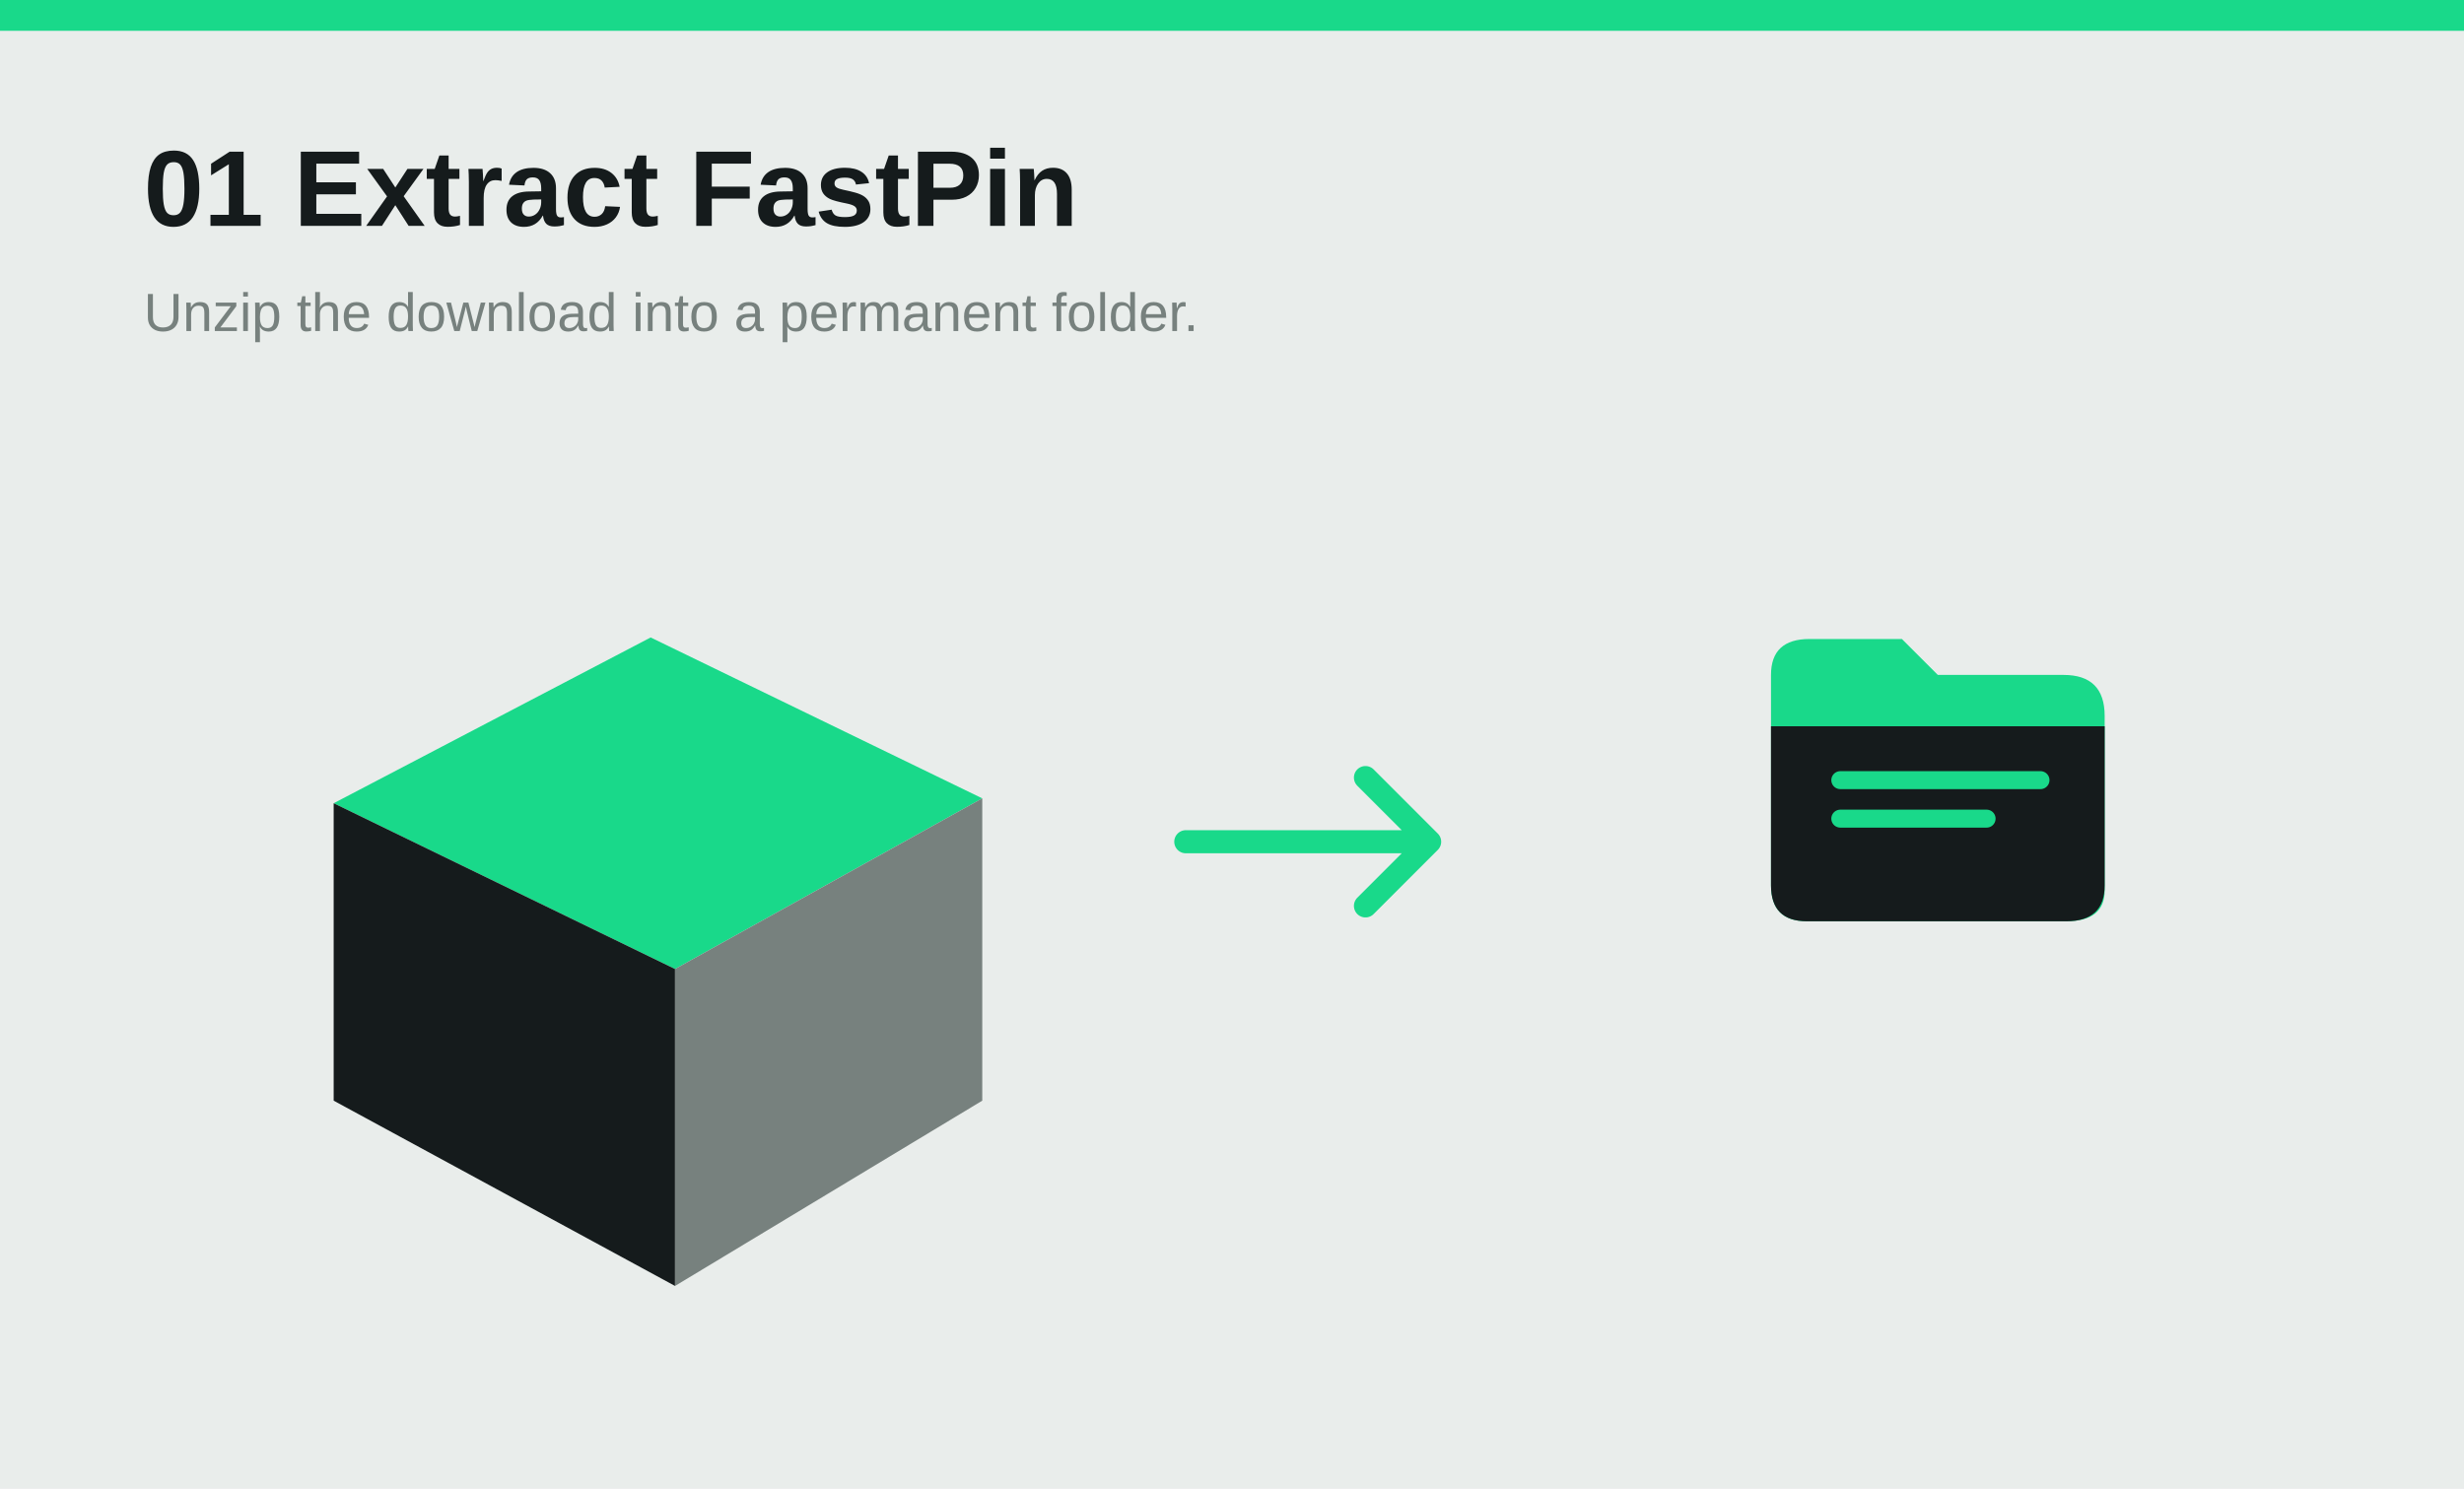
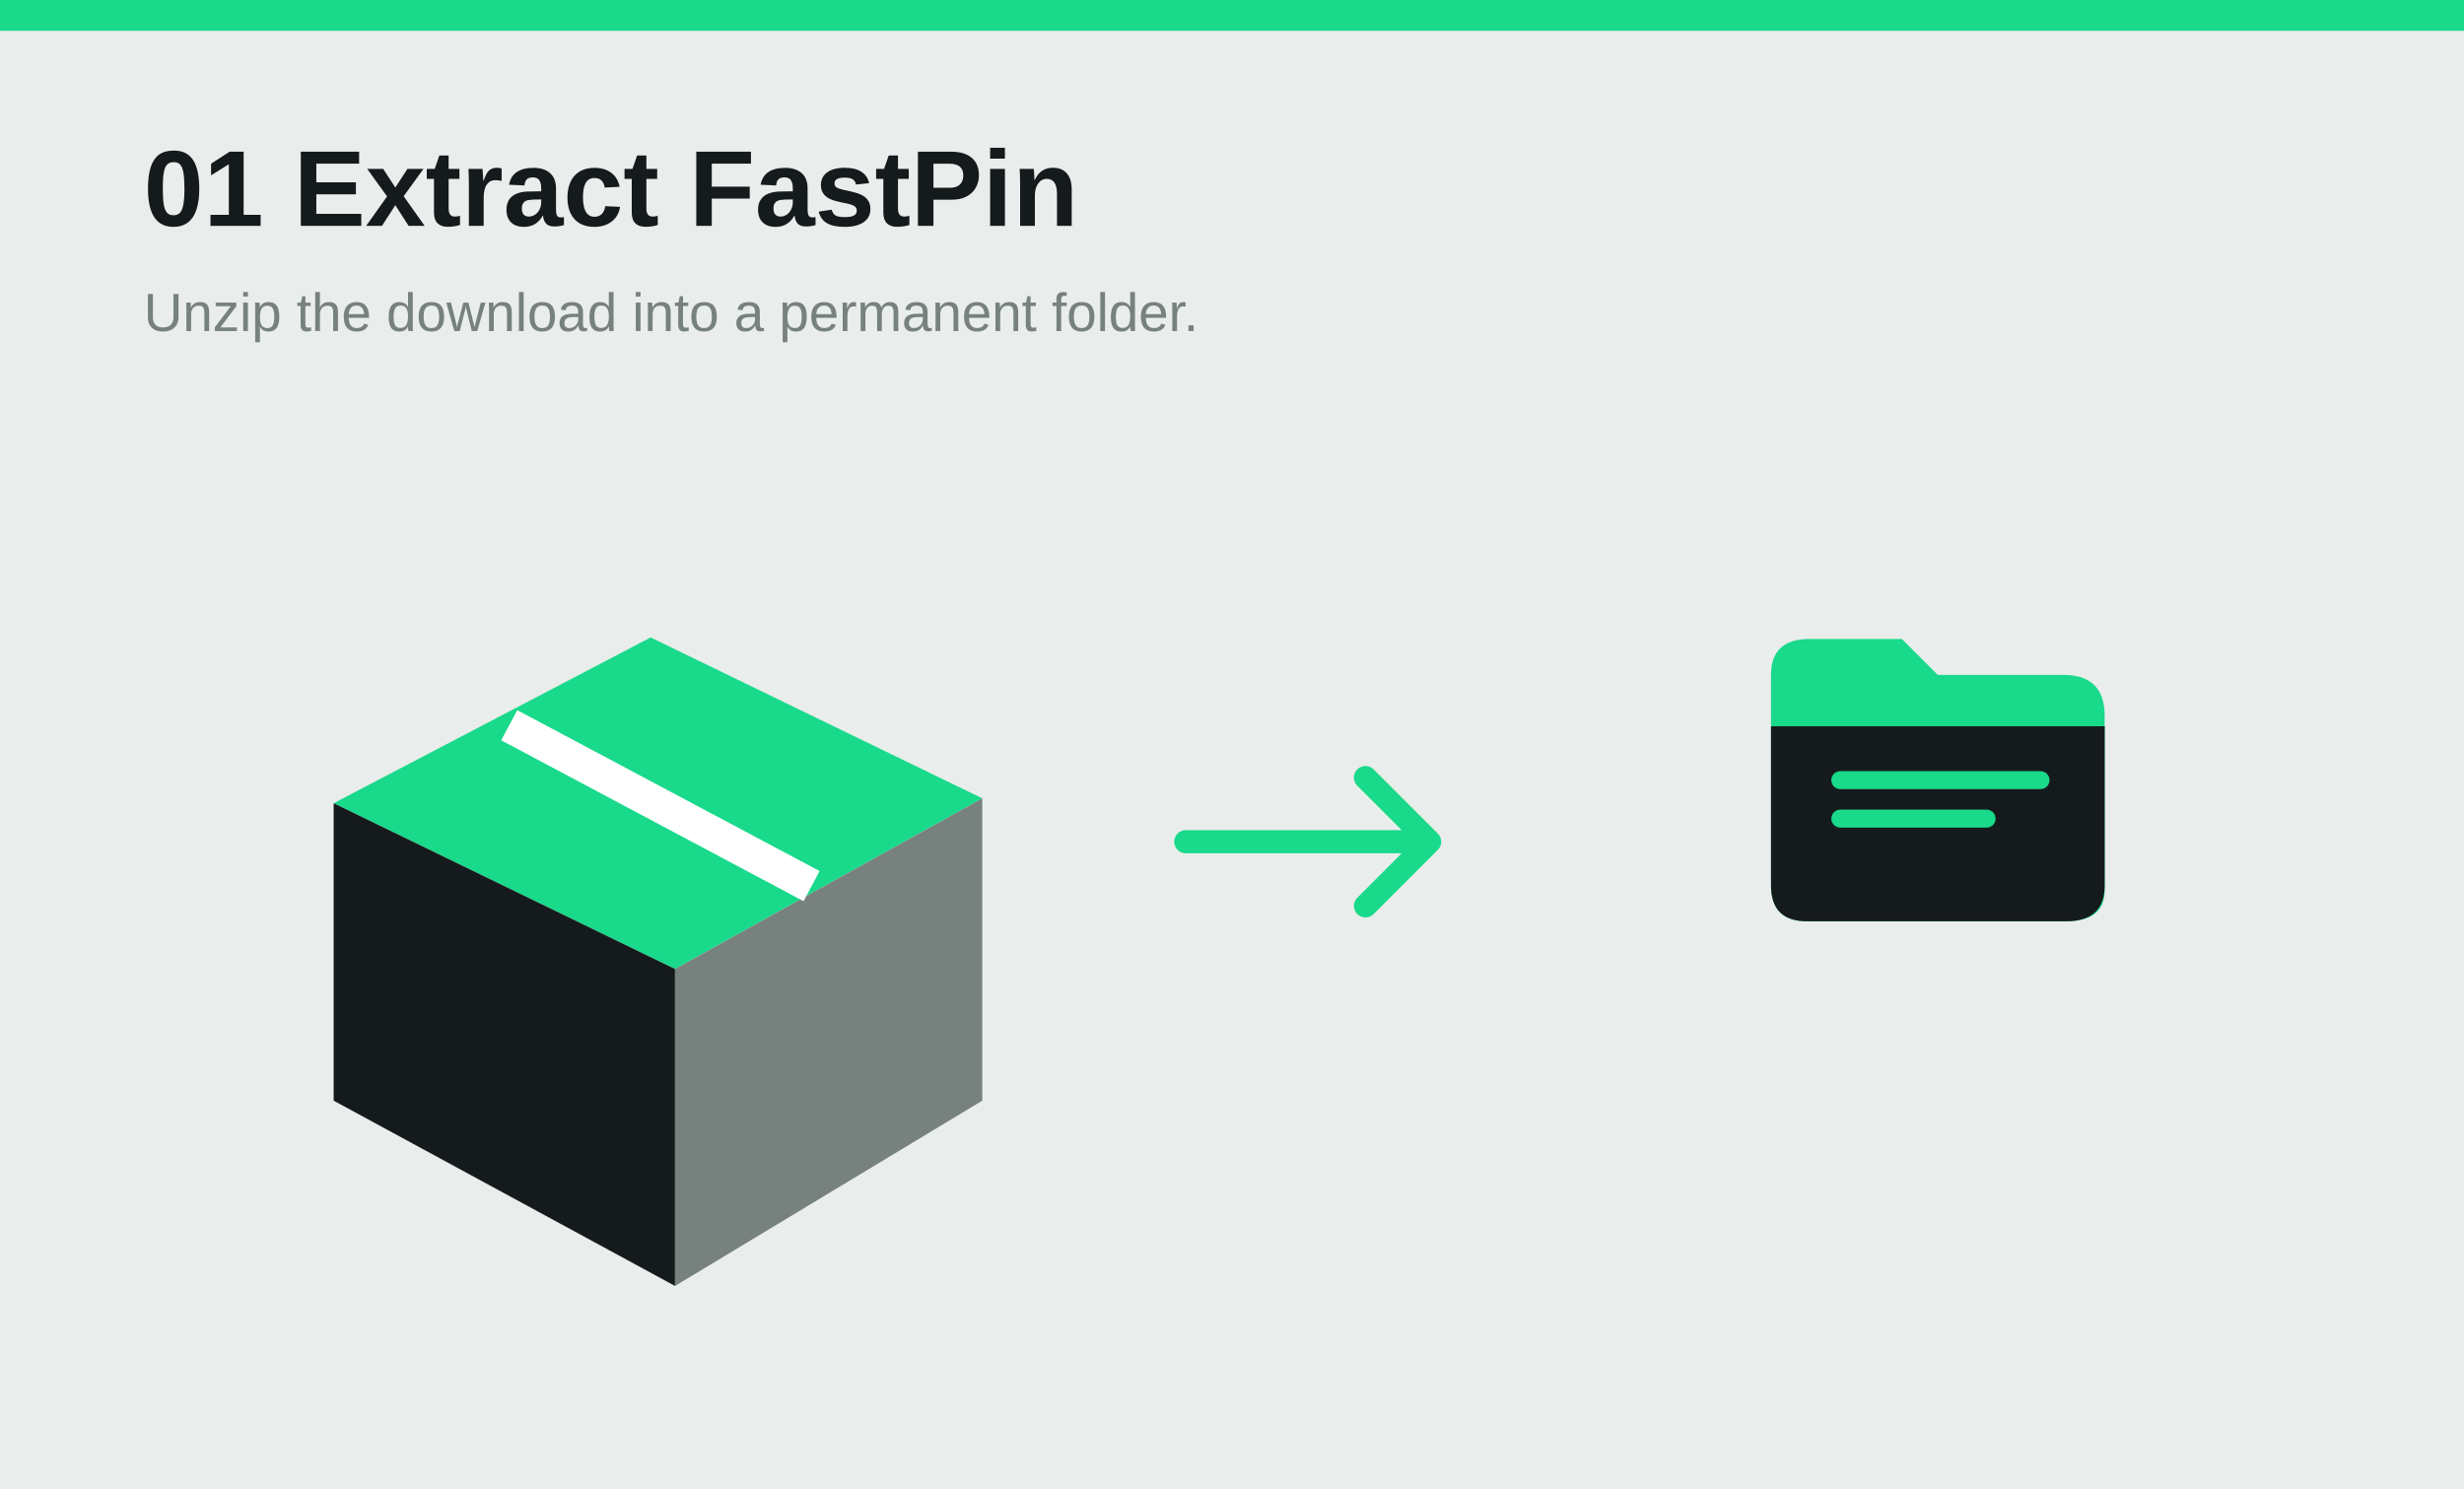
<svg xmlns="http://www.w3.org/2000/svg" width="960" height="580" viewBox="0 0 960 580">
  <rect width="960" height="580" fill="#E9EDEB" />
-   <rect width="960" height="12" fill="#19D98A" />
+   <rect y="0" width="960" height="12" fill="#19D98A" />
  <text x="56" y="88" font-family="Arial,Helvetica,sans-serif" font-size="42" font-weight="700" fill="#151B1C">01  Extract FastPin</text>
-   <text x="56" y="129" font-family="Arial" font-size="21" fill="#77817E">Unzip the download into a permanent folder.</text>
+   <text x="56" y="129" font-family="Arial,Helvetica,sans-serif" font-size="21" font-weight="500" fill="#77817E">Unzip the download into a permanent folder.</text>
  <g transform="translate(130 218) scale(1.9)">
-     <path d="M0 50L65 16L133 49L70 84Z" fill="#19D98A" />
-     <path d="M0 50L70 84V149L0 111Z" fill="#151B1C" />
-     <path d="M70 84L133 49V111L70 149Z" fill="#77817E" />
+     <g>
+       <path d="M0 50L65 16L133 49L70 84Z" fill="#19D98A" />
+       <path d="M0 50L70 84V149L0 111Z" fill="#151B1C" />
+       <path d="M70 84L133 49V111L70 149Z" fill="#77817E" />
+       <path d="M36 34L98 67" stroke="#FFFFFF" stroke-width="7" />
+     </g>
  </g>
  <path d="M462 328h95m-25 -25l25 25 -25 25" fill="none" stroke="#19D98A" stroke-width="9" stroke-linecap="round" stroke-linejoin="round" />
  <g transform="translate(690 239)">
    <path d="M0 24Q0 10 15 10H51L65 24H114Q130 24 130 40V108Q130 120 115 120H14Q0 120 0 106Z" fill="#19D98A" />
    <path d="M0 44H130V106Q130 120 115 120H14Q0 120 0 106Z" fill="#151B1C" />
    <path d="M27 65H105M27 80H84" stroke="#19D98A" stroke-width="7" stroke-linecap="round" />
  </g>
</svg>
